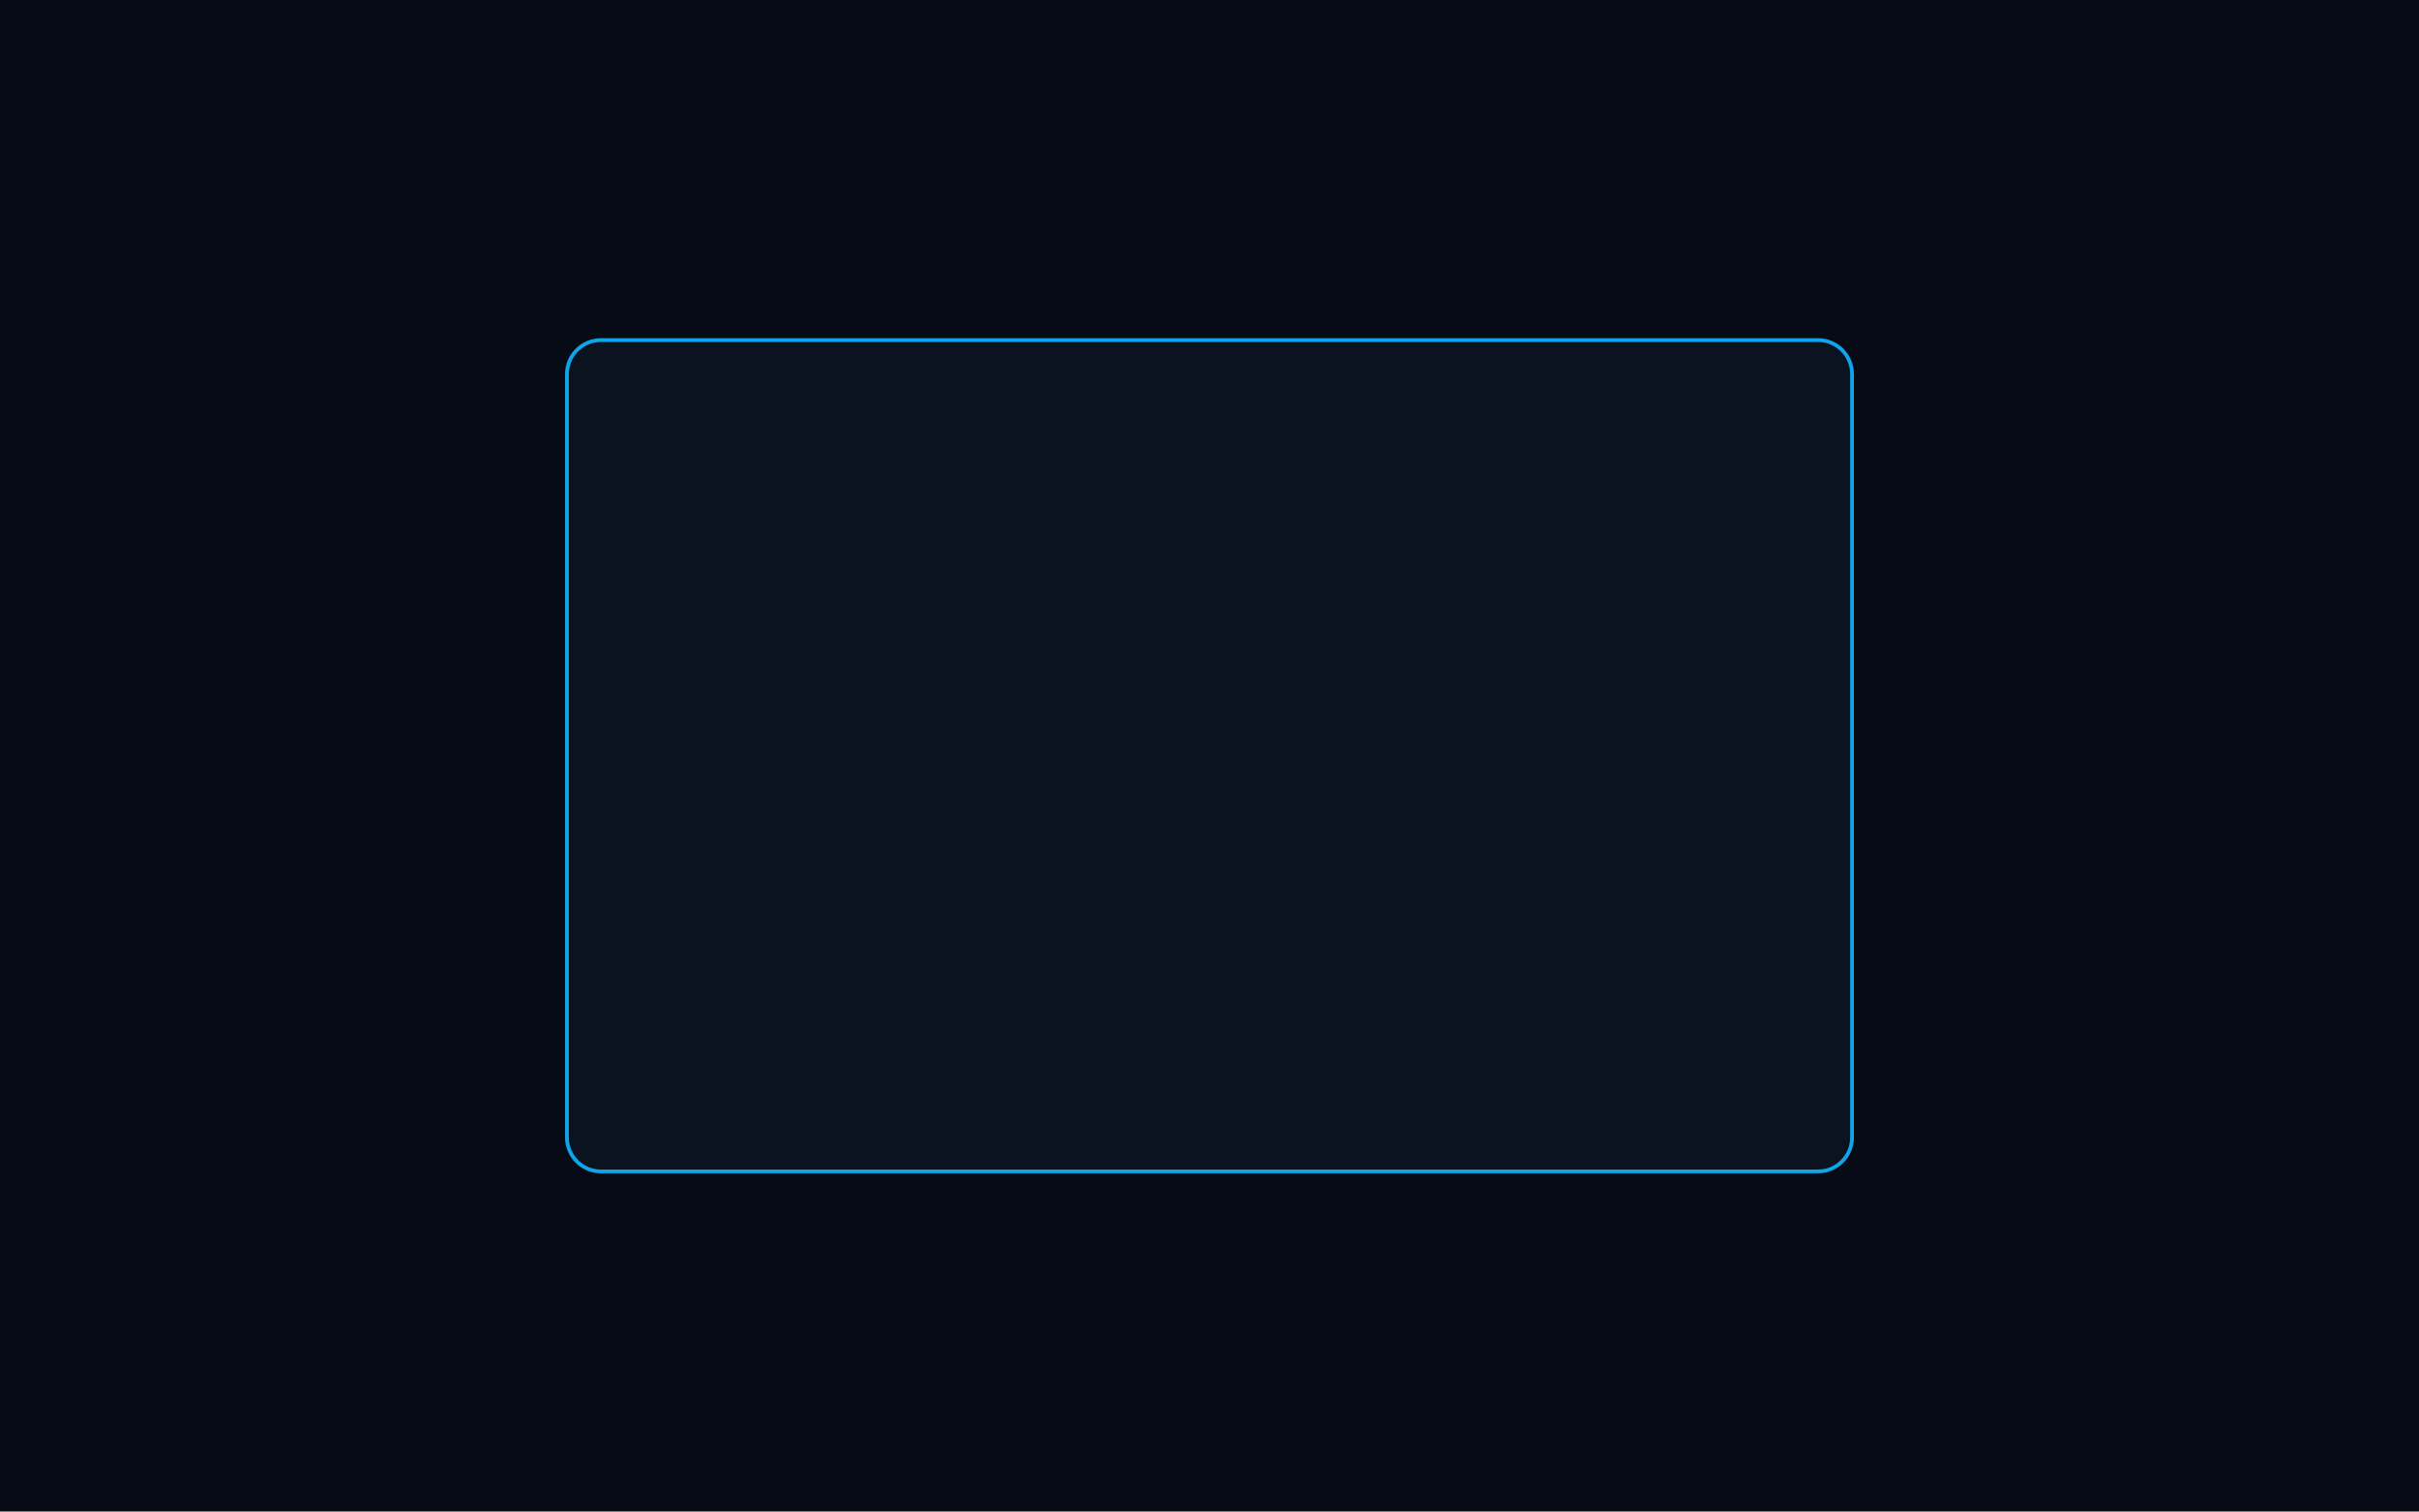
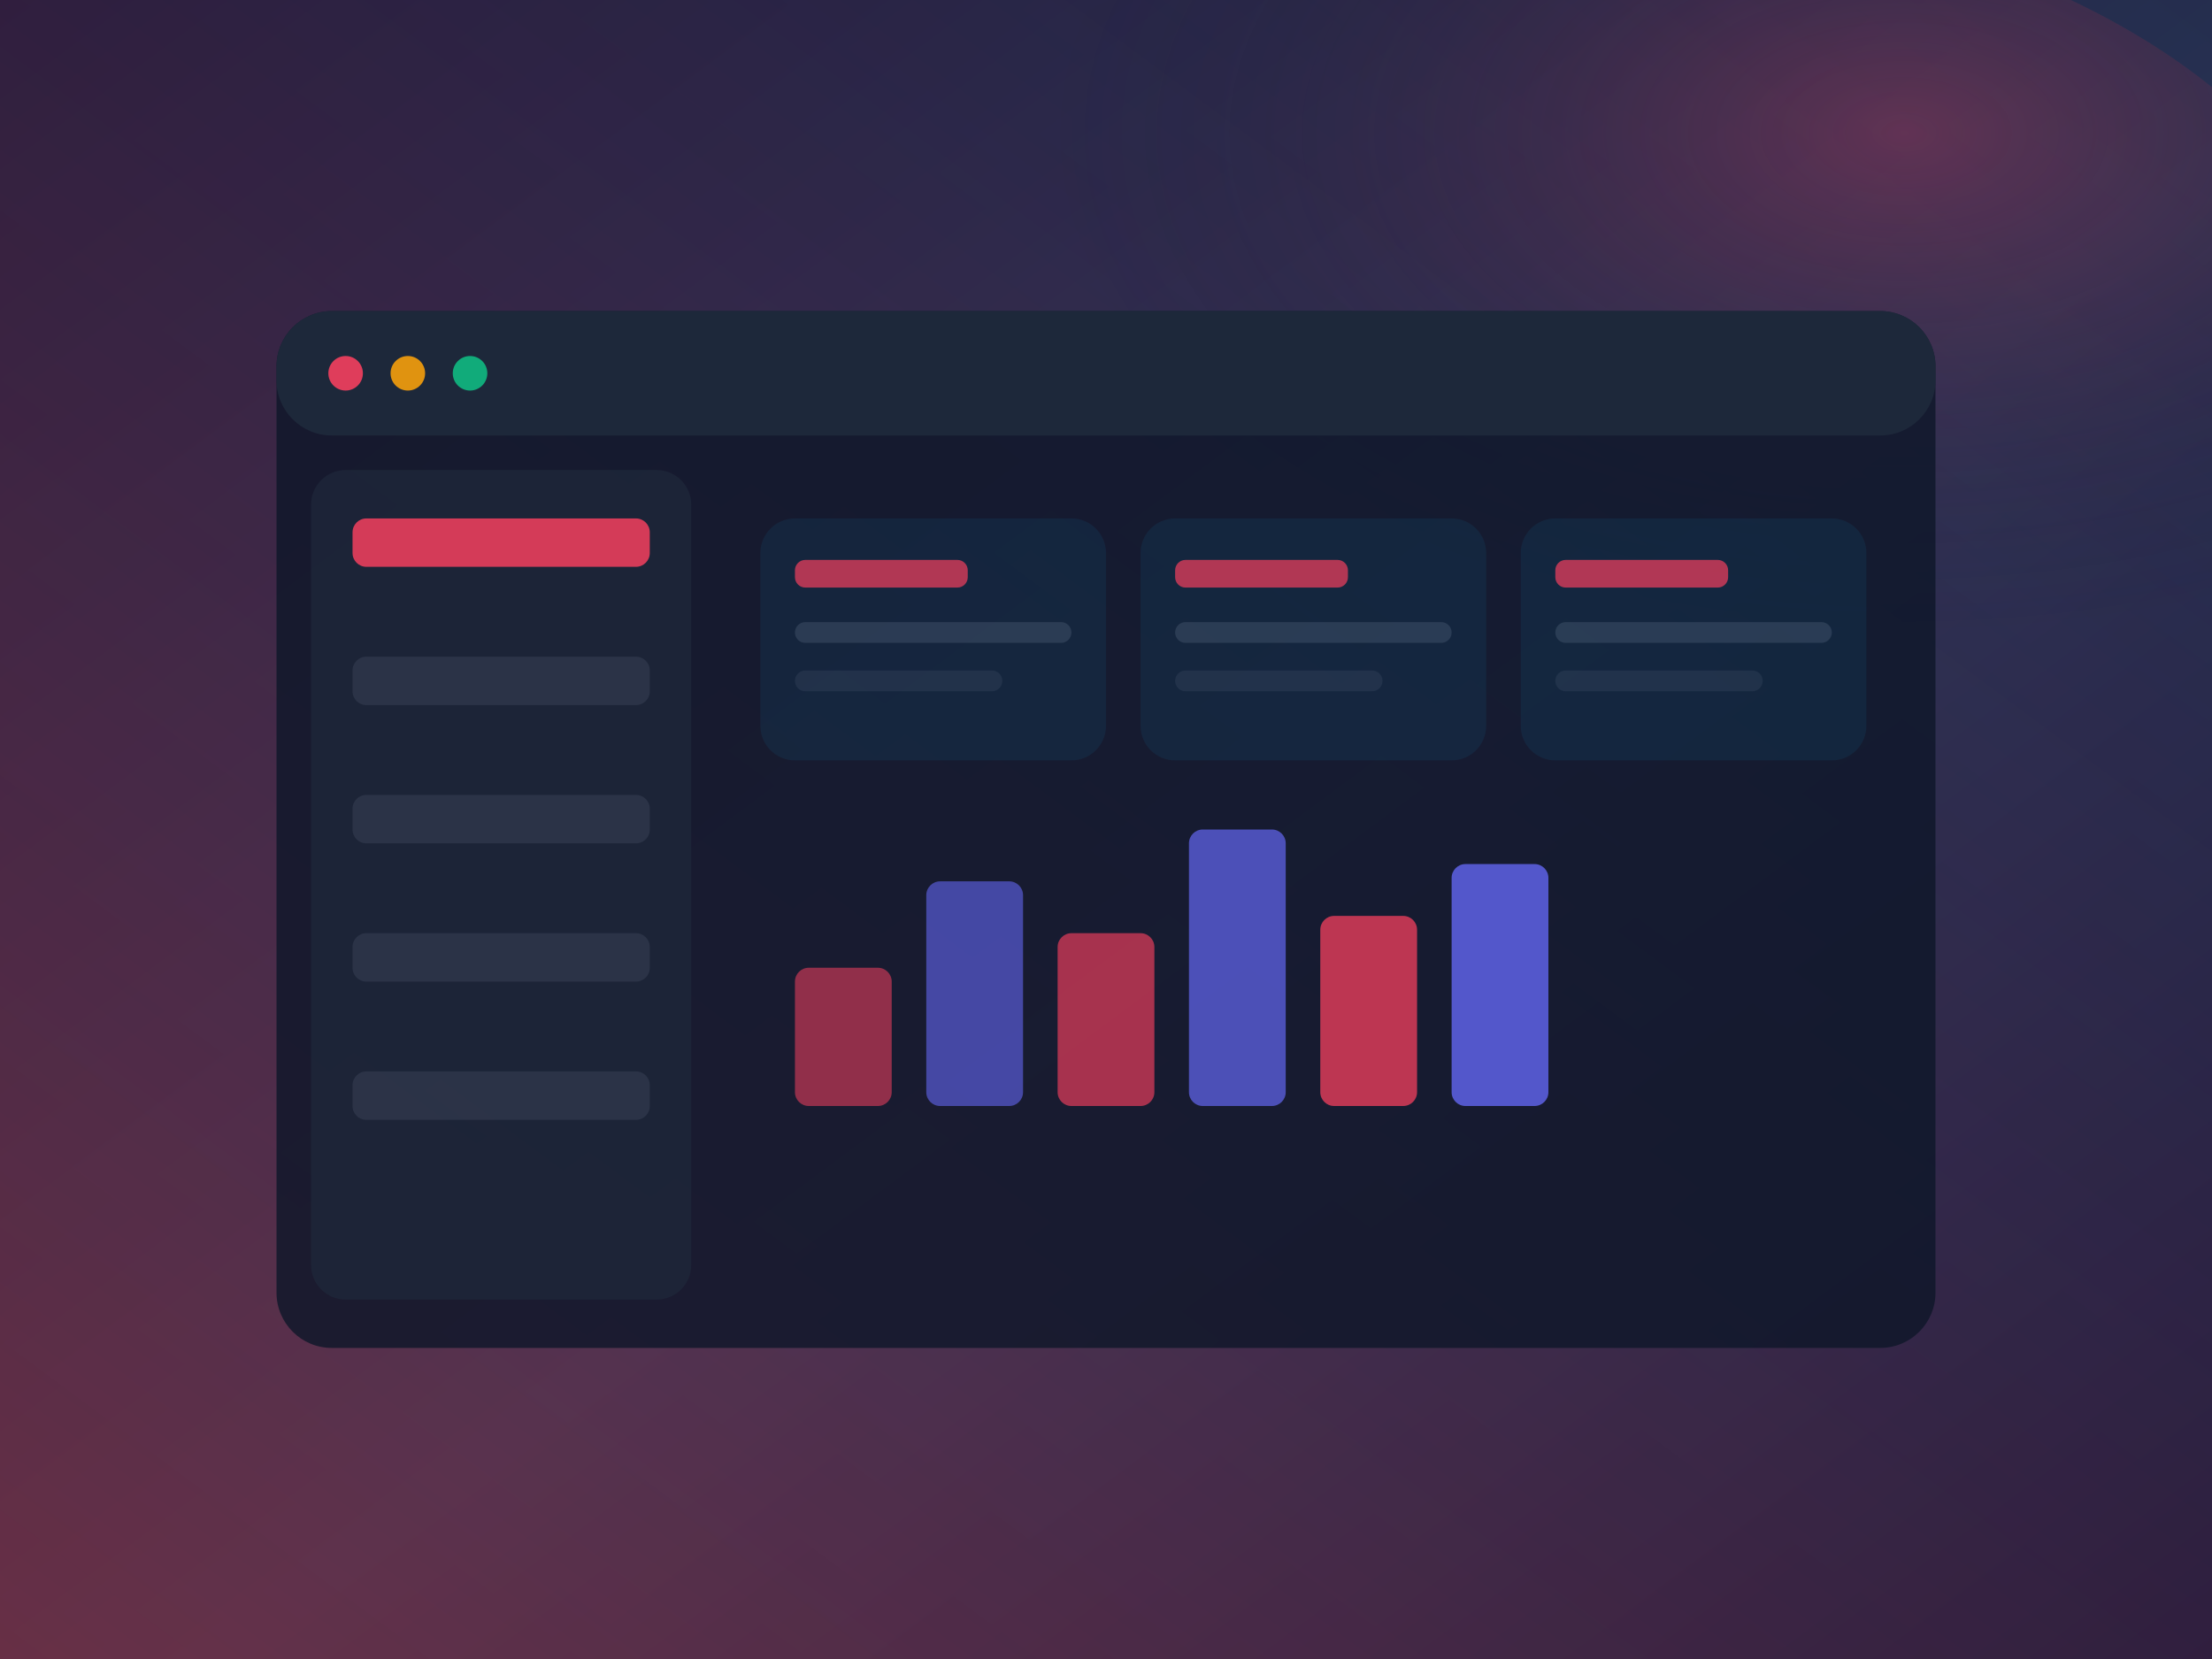
- <svg xmlns="http://www.w3.org/2000/svg" viewBox="0 0 1280 800" role="img" aria-label="Gym platform concept">
-   <rect width="1280" height="800" fill="#070B16" />
-   <rect x="300" y="180" width="680" height="440" rx="18" fill="#0B1220" stroke="#0EA5E9" stroke-width="2" />
+ <svg xmlns="http://www.w3.org/2000/svg" width="640" height="480" viewBox="0 0 640 480" role="img" aria-hidden="true">
+   <defs>
+     <linearGradient id="g_cadcfd36" x1="0%" y1="0%" x2="100%" y2="100%">
+       <stop offset="0%" stop-color="#0A0F1E" />
+       <stop offset="55%" stop-color="#1E293B" />
+       <stop offset="100%" stop-color="#0A0F1E" />
+     </linearGradient>
+     <linearGradient id="g_60aae030" x1="0%" y1="100%" x2="100%" y2="0%">
+       <stop offset="0%" stop-color="#F43F5E" stop-opacity="0.35" />
+       <stop offset="100%" stop-color="#6366F1" stop-opacity="0.12" />
+     </linearGradient>
+     <radialGradient id="r_g_cadcfd36" cx="70%" cy="25%" r="55%">
+       <stop offset="0%" stop-color="#F43F5E" stop-opacity="0.28" />
+       <stop offset="100%" stop-color="#0A0F1E" stop-opacity="0" />
+     </radialGradient>
+     <filter id="soft_g_cadcfd36" x="-20%" y="-20%" width="140%" height="140%">
+       <feGaussianBlur stdDeviation="8" />
+     </filter>
+   </defs>
+   <rect width="640" height="480" fill="url(#g_cadcfd36)" />
+   <rect width="640" height="480" fill="url(#g_60aae030)" />
+   <ellipse cx="460" cy="105" rx="224" ry="134" fill="url(#r_g_cadcfd36)" />
+   <rect x="80" y="90" width="480" height="300" rx="16" fill="rgba(15,23,42,0.85)" opacity="0.95" />
+   <rect x="80" y="90" width="480" height="36" rx="16" fill="rgba(30,41,59,0.95)" opacity="1" />
+   <circle cx="100" cy="108" r="5" fill="#F43F5E" opacity="0.9" />
+   <circle cx="118" cy="108" r="5" fill="#F59E0B" opacity="0.9" />
+   <circle cx="136" cy="108" r="5" fill="#10B981" opacity="0.9" />
+   <rect x="90" y="136" width="110" height="240" rx="10" fill="rgba(30,41,59,0.7)" opacity="1" />
+   <rect x="102" y="150" width="86" height="14" rx="4" fill="#F43F5E" opacity="0.85" />
+   <rect x="102" y="190" width="86" height="14" rx="4" fill="rgba(148,163,184,0.25)" opacity="0.5" />
+   <rect x="102" y="230" width="86" height="14" rx="4" fill="rgba(148,163,184,0.25)" opacity="0.5" />
+   <rect x="102" y="270" width="86" height="14" rx="4" fill="rgba(148,163,184,0.25)" opacity="0.5" />
+   <rect x="102" y="310" width="86" height="14" rx="4" fill="rgba(148,163,184,0.25)" opacity="0.5" />
+   <rect x="220" y="150" width="100" height="70" rx="10" fill="rgba(14,165,233,0.08)" opacity="1" />
+   <rect x="230" y="162" width="50" height="8" rx="3" fill="#F43F5E" opacity="0.7" />
+   <rect x="230" y="180" width="80" height="6" rx="3" fill="rgba(148,163,184,0.3)" opacity="0.6" />
+   <rect x="230" y="194" width="60" height="6" rx="3" fill="rgba(148,163,184,0.2)" opacity="0.5" />
+   <rect x="330" y="150" width="100" height="70" rx="10" fill="rgba(14,165,233,0.08)" opacity="1" />
+   <rect x="340" y="162" width="50" height="8" rx="3" fill="#F43F5E" opacity="0.7" />
+   <rect x="340" y="180" width="80" height="6" rx="3" fill="rgba(148,163,184,0.3)" opacity="0.6" />
+   <rect x="340" y="194" width="60" height="6" rx="3" fill="rgba(148,163,184,0.2)" opacity="0.5" />
+   <rect x="440" y="150" width="100" height="70" rx="10" fill="rgba(14,165,233,0.08)" opacity="1" />
+   <rect x="450" y="162" width="50" height="8" rx="3" fill="#F43F5E" opacity="0.7" />
+   <rect x="450" y="180" width="80" height="6" rx="3" fill="rgba(148,163,184,0.3)" opacity="0.6" />
+   <rect x="450" y="194" width="60" height="6" rx="3" fill="rgba(148,163,184,0.2)" opacity="0.5" />
+   <rect x="230" y="280" width="28" height="40" rx="4" fill="#F43F5E" opacity="0.55" />
+   <rect x="268" y="255" width="28" height="65" rx="4" fill="#6366F1" opacity="0.6" />
+   <rect x="306" y="270" width="28" height="50" rx="4" fill="#F43F5E" opacity="0.65" />
+   <rect x="344" y="240" width="28" height="80" rx="4" fill="#6366F1" opacity="0.7" />
+   <rect x="382" y="265" width="28" height="55" rx="4" fill="#F43F5E" opacity="0.75" />
+   <rect x="420" y="250" width="28" height="70" rx="4" fill="#6366F1" opacity="0.8" />
</svg>
